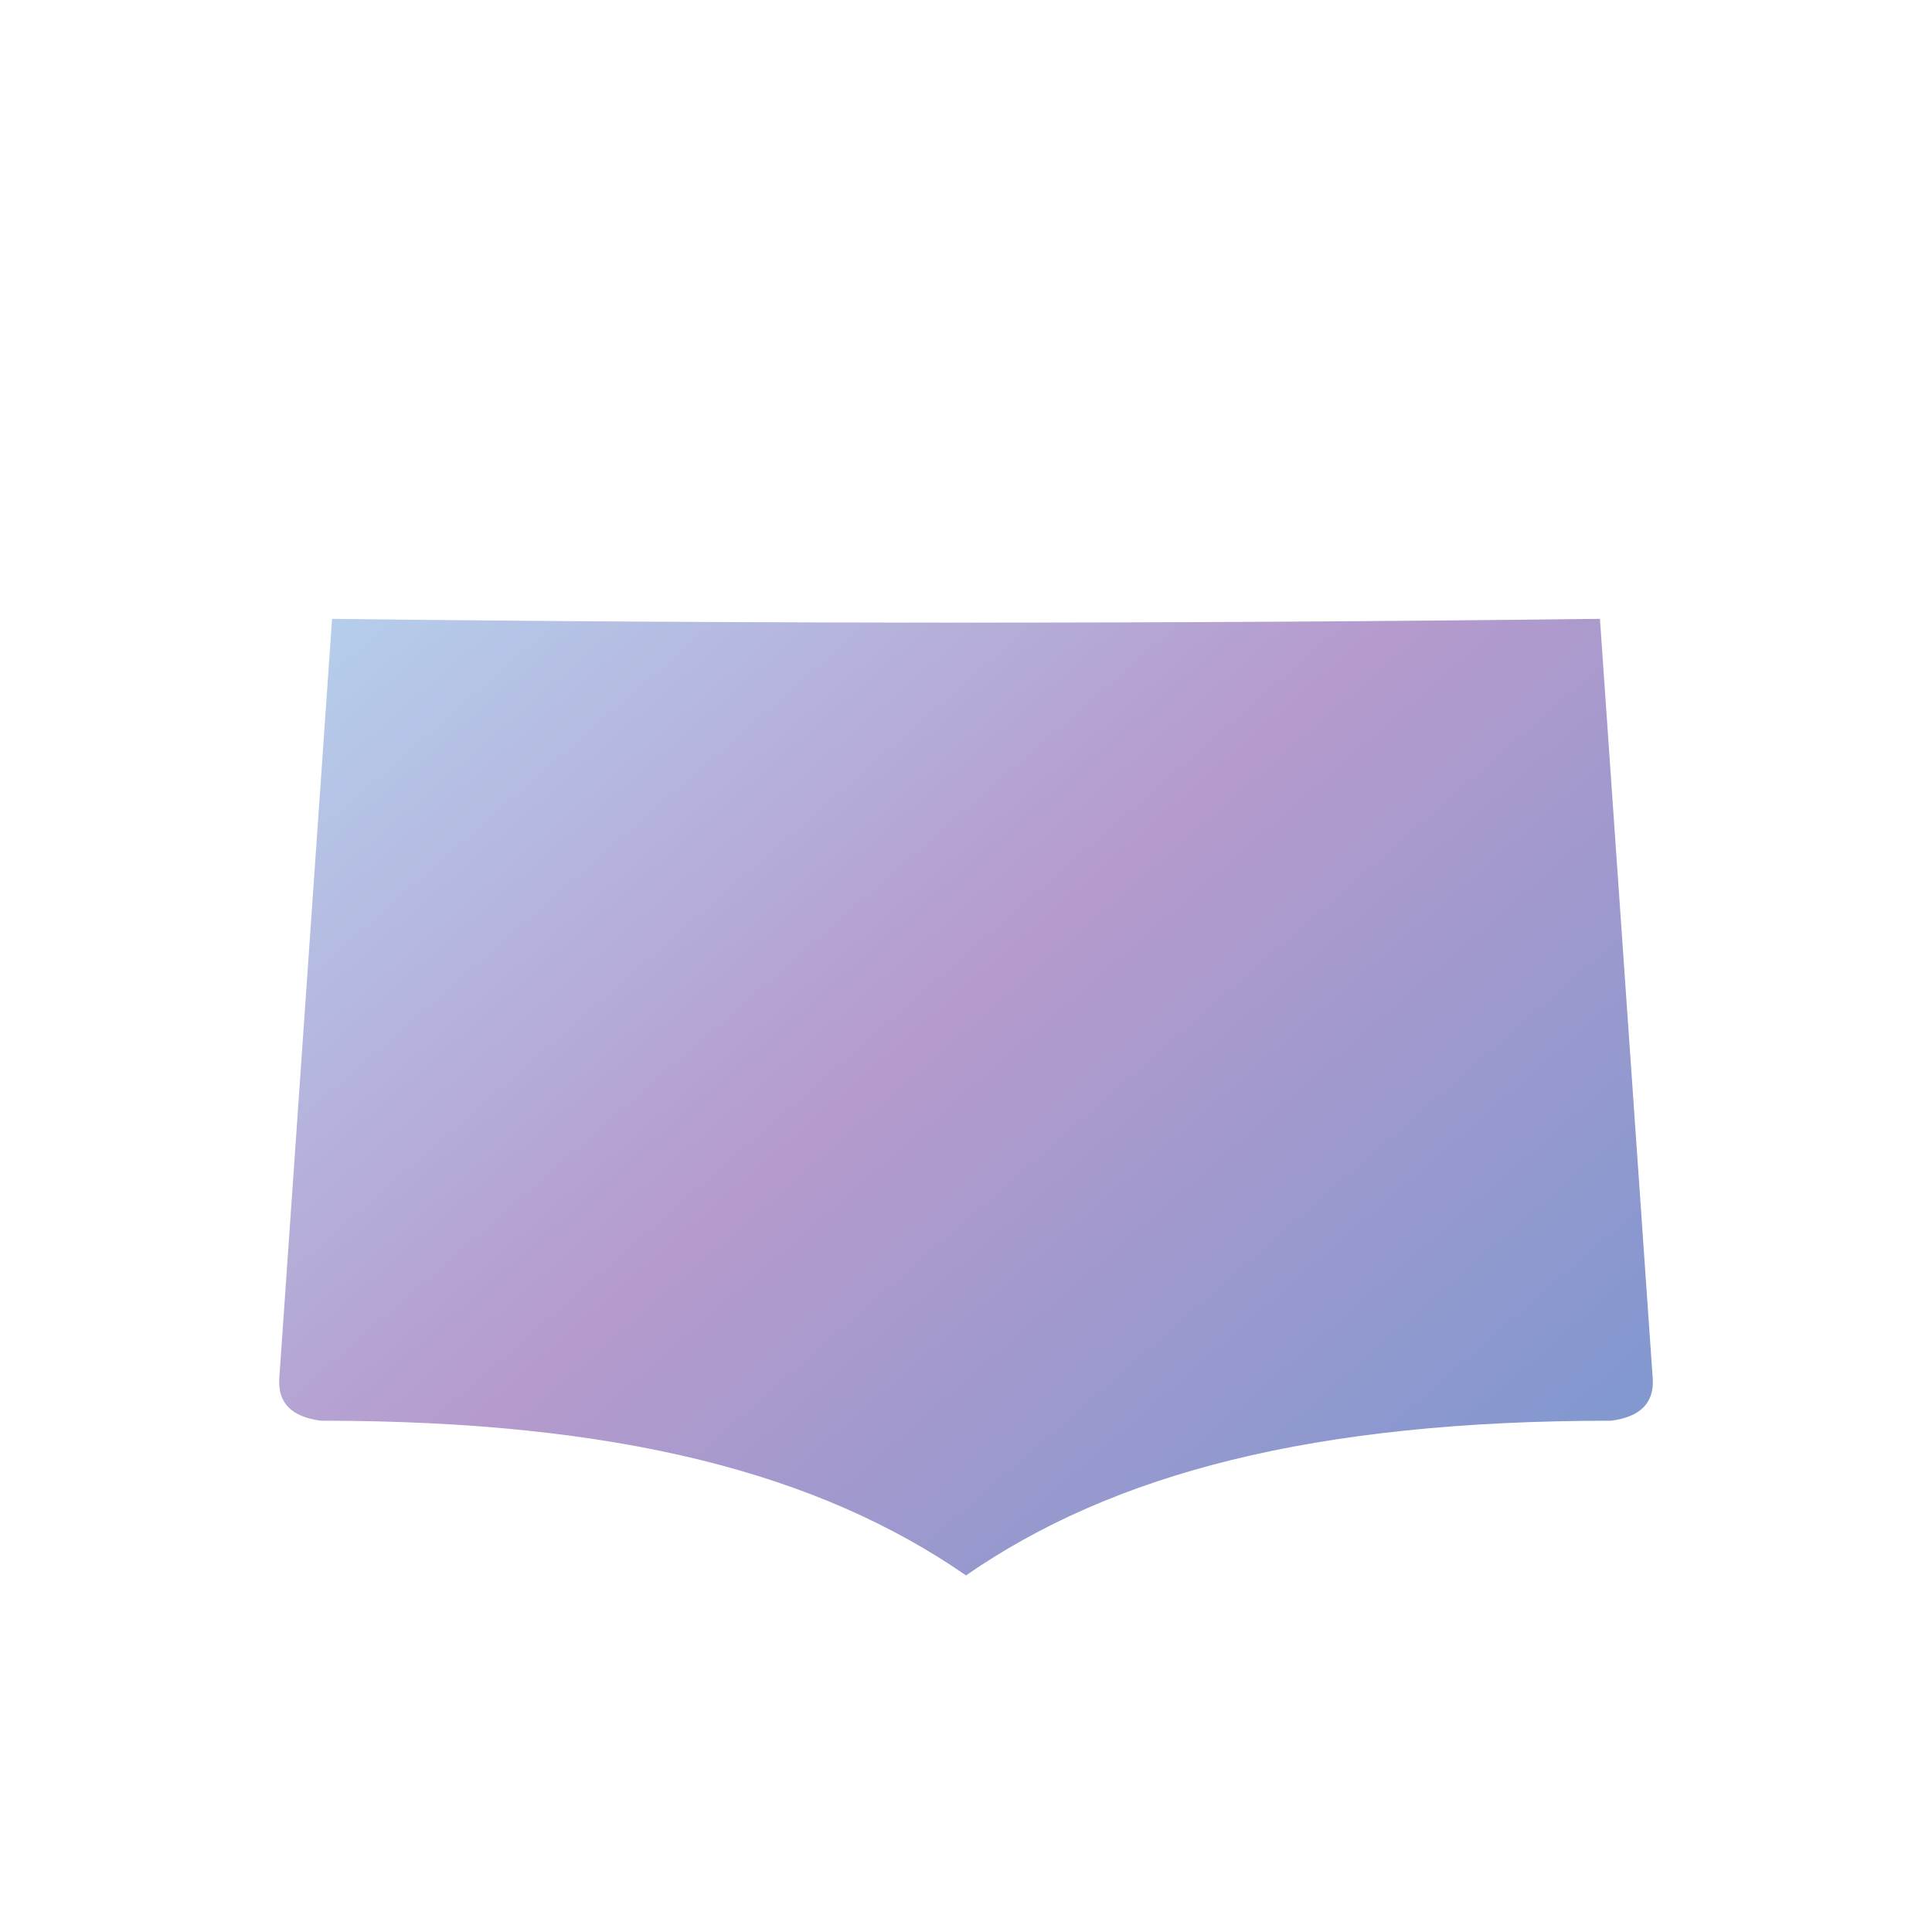
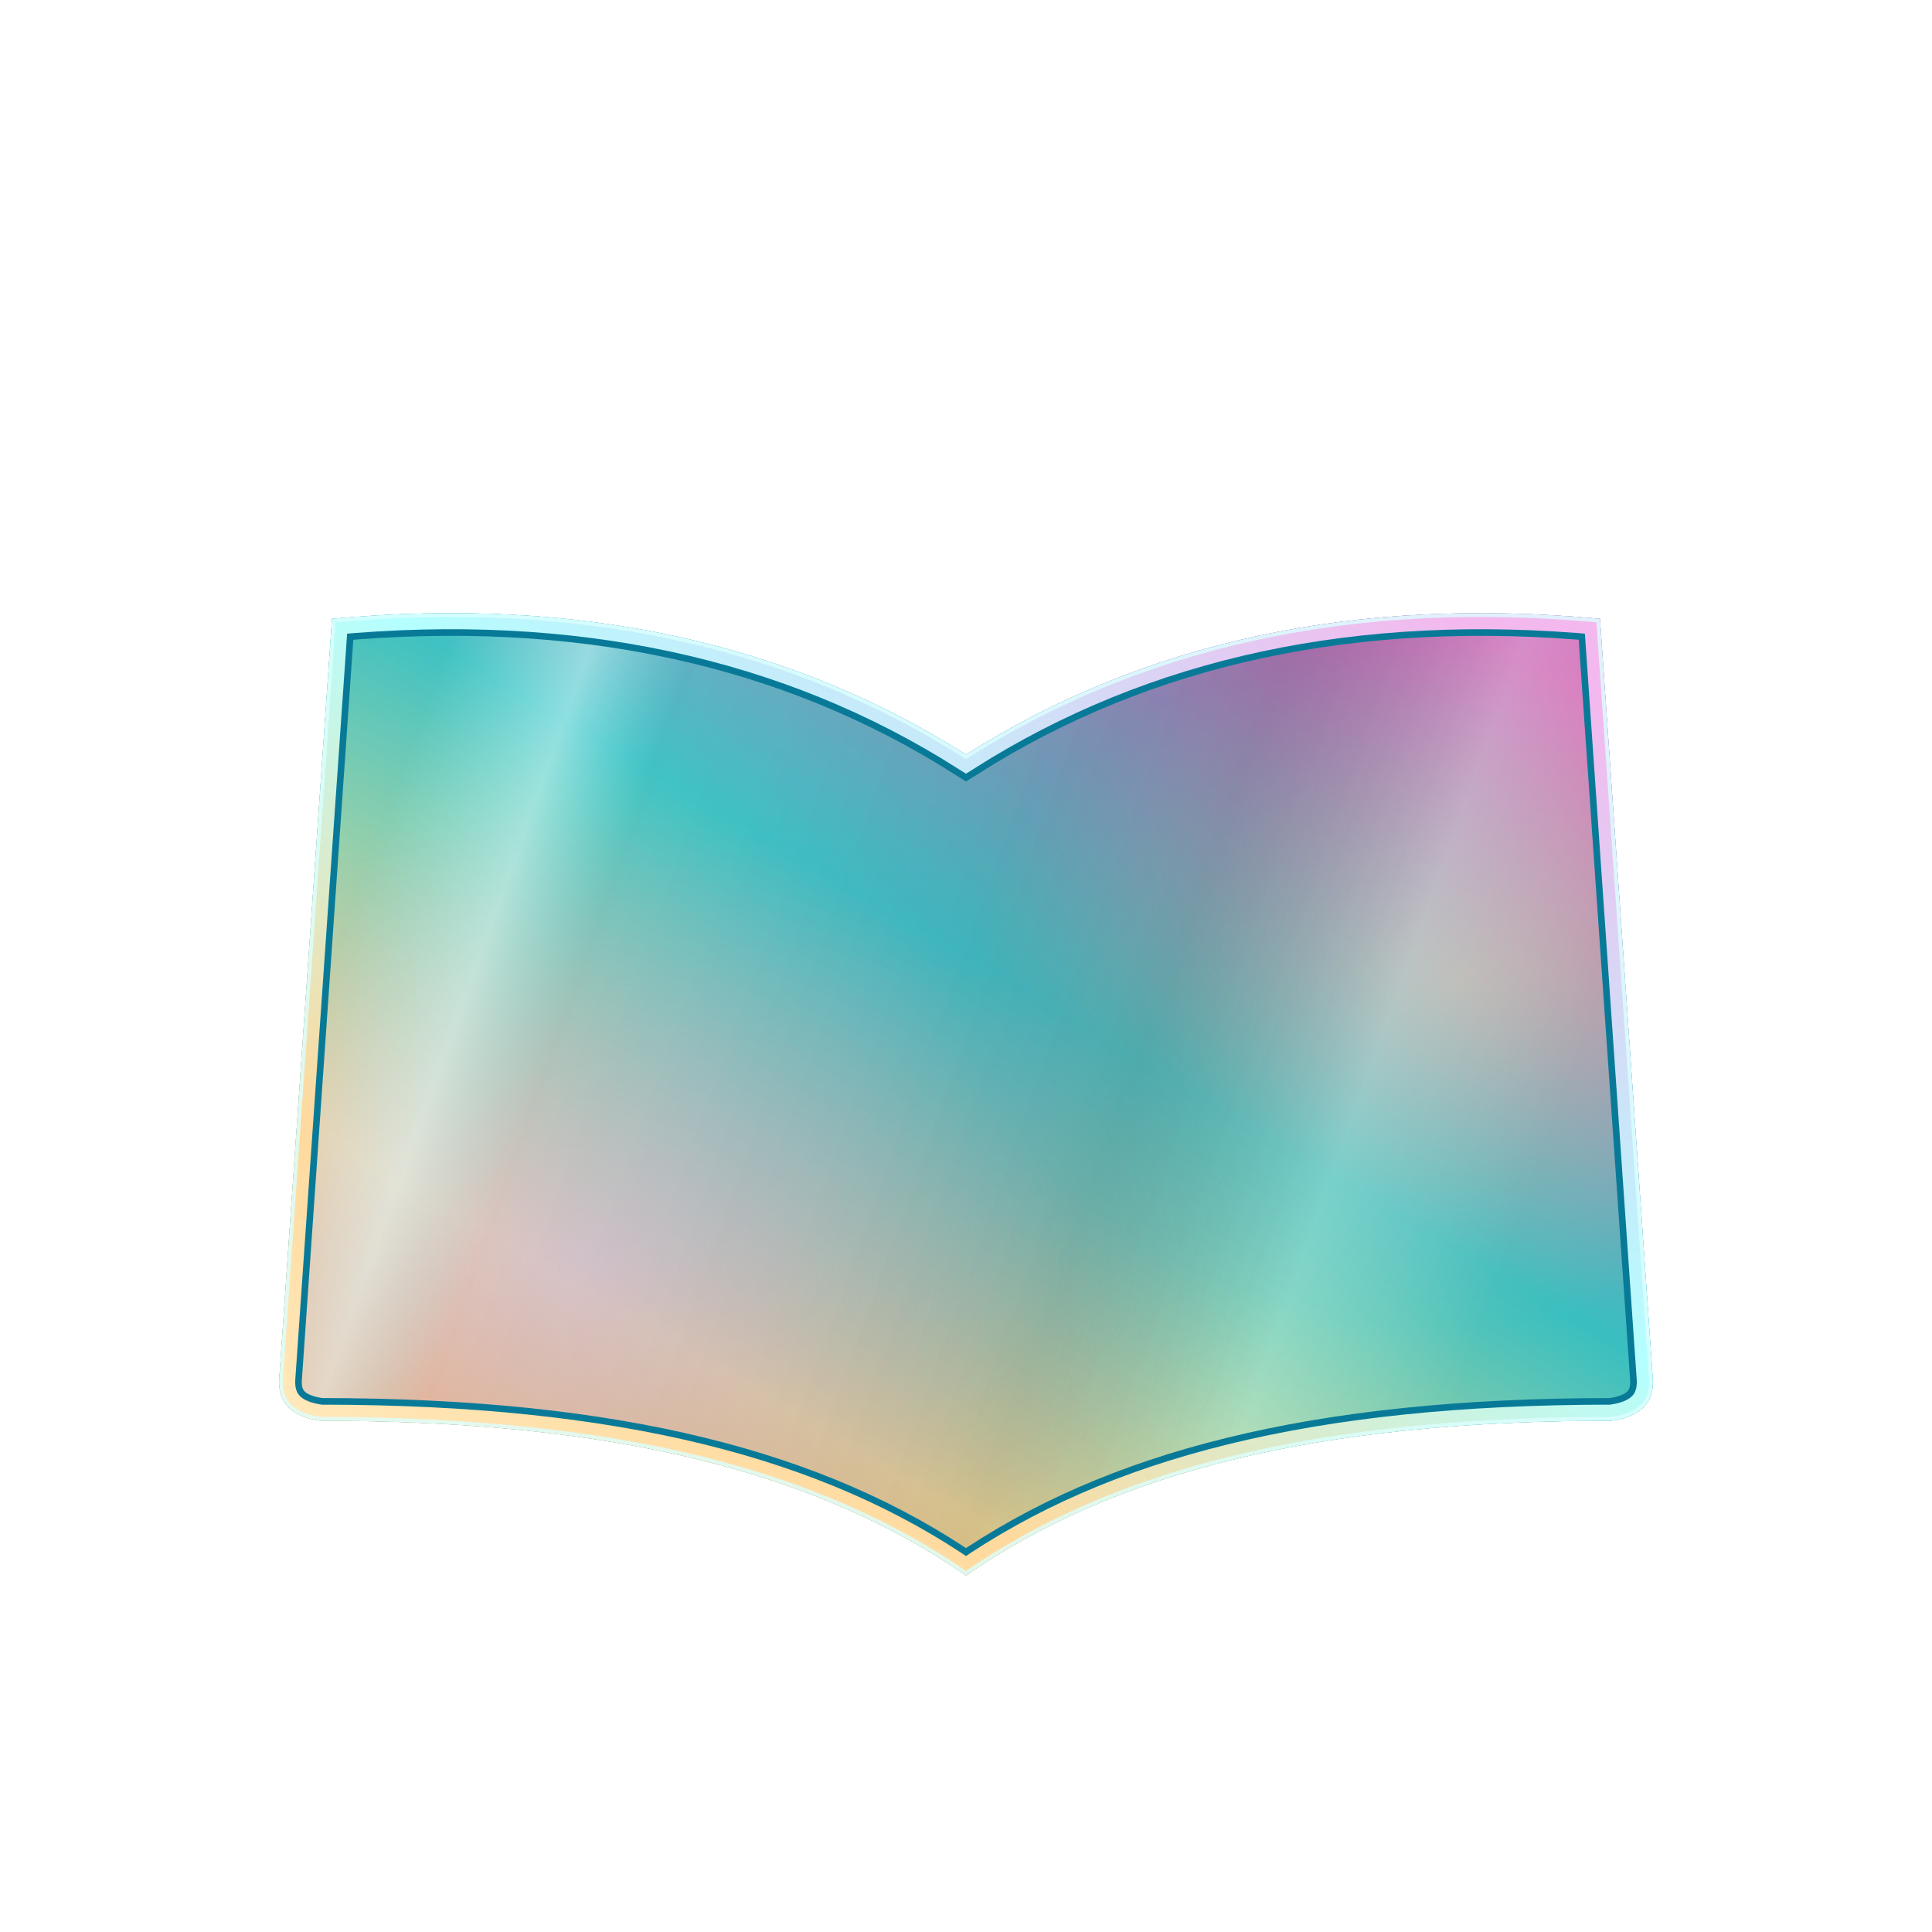
<svg xmlns="http://www.w3.org/2000/svg" width="1024" height="1024" viewBox="0 0 1024 1024">
  <defs>
-     <linearGradient id="glass" x1="0%" y1="0%" x2="100%" y2="80%">
-       <stop offset="0.000" stop-color="#b5d0ed" />
-       <stop offset="0.500" stop-color="#b59acd" />
-       <stop offset="1.000" stop-color="#8298cf" />
+     <linearGradient id="body" x1="0" y1="1" x2="0.85" y2="0">
+       <stop offset="0" stop-color="#ff9b4c" />
+       <stop offset="0.28" stop-color="#ffe08b" />
+       <stop offset="0.62" stop-color="#39bfc0" />
+       <stop offset="1" stop-color="#db64b5" />
    </linearGradient>
+     <radialGradient id="violet" cx="0.22" cy="0.68" r="0.48">
+       <stop stop-color="#bba0ff" stop-opacity="0.50" />
+       <stop offset="1" stop-color="#9b73df" stop-opacity="0" />
+     </radialGradient>
+     <radialGradient id="peach" cx="0.86" cy="0.38" r="0.36">
+       <stop stop-color="#ffca9c" stop-opacity="0.50" />
+       <stop offset="1" stop-color="#ffbba0" stop-opacity="0" />
+     </radialGradient>
+     <linearGradient id="shine" x1="0" y1="0" x2="1" y2="0.25">
+       <stop offset="0" stop-color="#a9ffff" stop-opacity="0" />
+       <stop offset="0.12" stop-color="#caffff" stop-opacity="0.05" />
+       <stop offset="0.22" stop-color="#dfffff" stop-opacity="0.6" />
+       <stop offset="0.29" stop-color="#9ff3ff" stop-opacity="0.08" />
+       <stop offset="0.7" stop-color="#002f49" stop-opacity="0.16" />
+       <stop offset="0.86" stop-color="#c7ffff" stop-opacity="0.3" />
+       <stop offset="1" stop-color="#baffff" stop-opacity="0" />
+     </linearGradient>
+     <linearGradient id="rim" x1="0" y1="1" x2="0.85" y2="0">
+       <stop offset="0" stop-color="#fff1ca" />
+       <stop offset="0.28" stop-color="#ffd99d" />
+       <stop offset="0.62" stop-color="#b4ffff" />
+       <stop offset="1" stop-color="#f3b9ee" />
+     </linearGradient>
+     <clipPath id="shape">
+       <path fill-rule="evenodd" clip-rule="evenodd" d="M176 328 Q370 310 512 400 Q654 310 848 328 L876 731 Q877 750 854 753 C696 753 590 781 512 835 C434 781 328 753 170 753 Q147 750 148 731 Z" />
+     </clipPath>
  </defs>
-   <path fill="url(#glass)" fill-rule="evenodd" d="M176 328 Q512 332 848 328 L876 731 Q877 750 854 753 C696 753 590 781 512 835 C434 781 328 753 170 753 Q147 750 148 731 Z" />
+   <path fill="url(#body)" fill-rule="evenodd" d="M176 328 Q370 310 512 400 Q654 310 848 328 L876 731 Q877 750 854 753 C696 753 590 781 512 835 C434 781 328 753 170 753 Q147 750 148 731 Z" />
+   <path fill="url(#violet)" fill-rule="evenodd" d="M176 328 Q370 310 512 400 Q654 310 848 328 L876 731 Q877 750 854 753 C696 753 590 781 512 835 C434 781 328 753 170 753 Q147 750 148 731 Z" />
+   <path fill="url(#peach)" fill-rule="evenodd" d="M176 328 Q370 310 512 400 Q654 310 848 328 L876 731 Q877 750 854 753 C696 753 590 781 512 835 C434 781 328 753 170 753 Q147 750 148 731 Z" />
+   <path fill="url(#shine)" opacity="0.85" fill-rule="evenodd" d="M176 328 Q370 310 512 400 Q654 310 848 328 L876 731 Q877 750 854 753 C696 753 590 781 512 835 C434 781 328 753 170 753 Q147 750 148 731 Z" />
+   <g clip-path="url(#shape)">
+     <path fill="none" stroke="#087a98" stroke-width="24" d="M176 328 Q370 310 512 400 Q654 310 848 328 L876 731 Q877 750 854 753 C696 753 590 781 512 835 C434 781 328 753 170 753 Q147 750 148 731 Z" />
+     <path fill="none" stroke="url(#rim)" stroke-width="17" d="M176 328 Q370 310 512 400 Q654 310 848 328 L876 731 Q877 750 854 753 C696 753 590 781 512 835 C434 781 328 753 170 753 Q147 750 148 731 Z" />
+     <path fill="none" stroke="#dcffff" stroke-opacity="0.8" stroke-width="4" d="M176 328 Q370 310 512 400 Q654 310 848 328 L876 731 Q877 750 854 753 C696 753 590 781 512 835 C434 781 328 753 170 753 Q147 750 148 731 Z" />
+   </g>
</svg>
